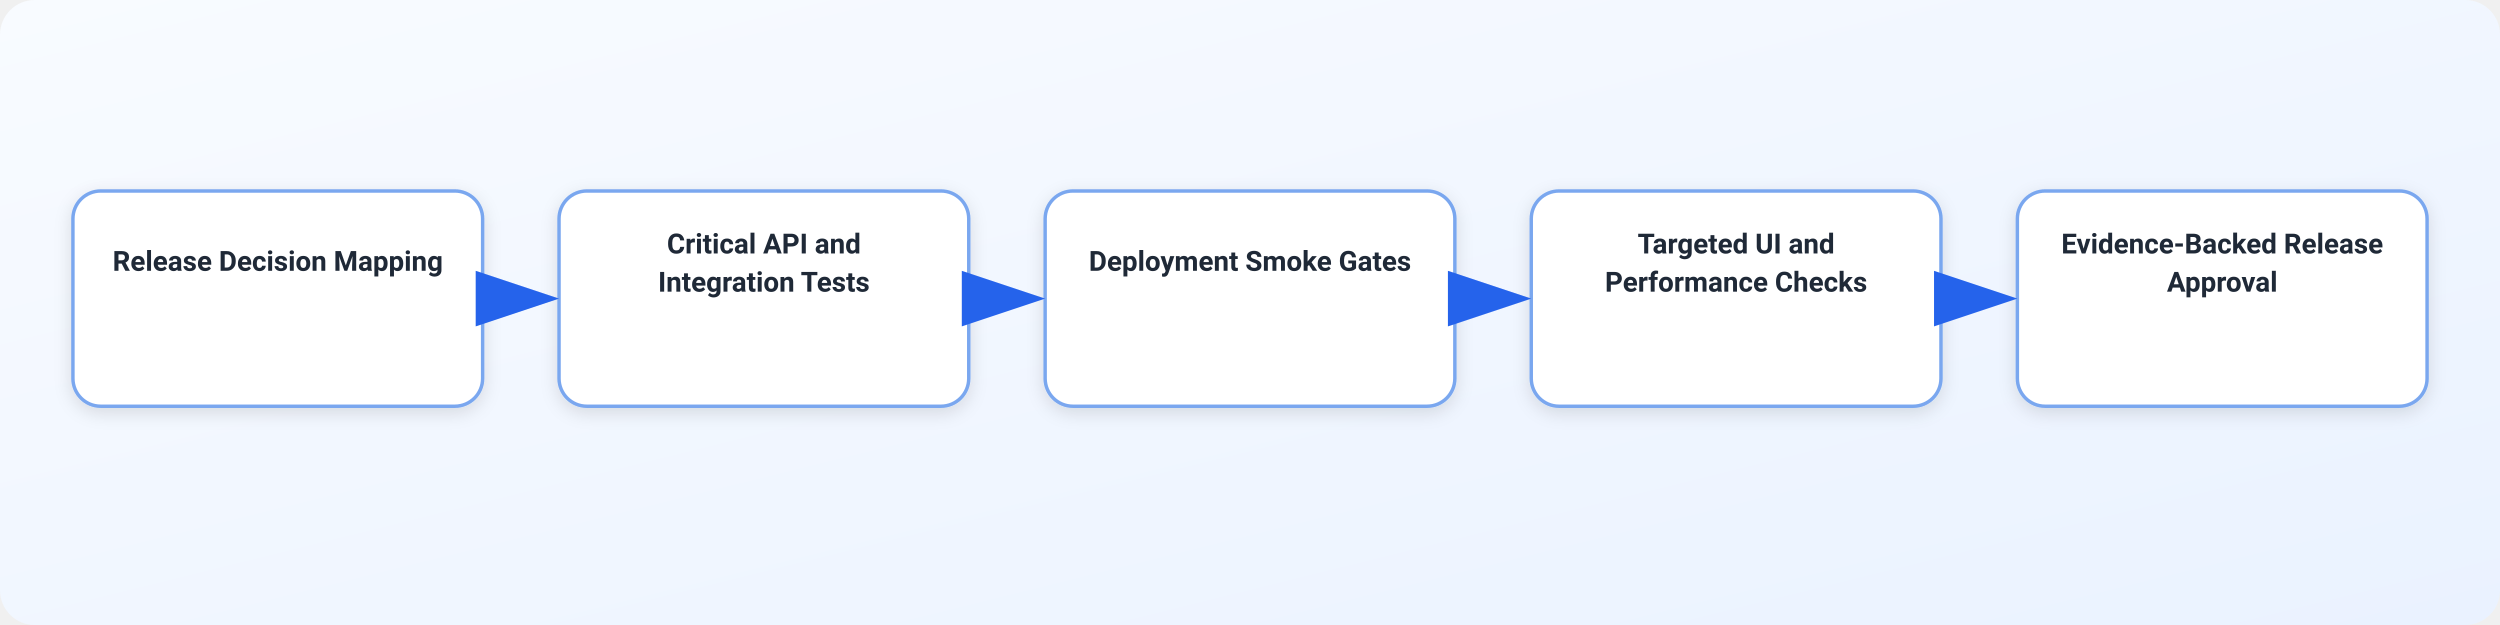
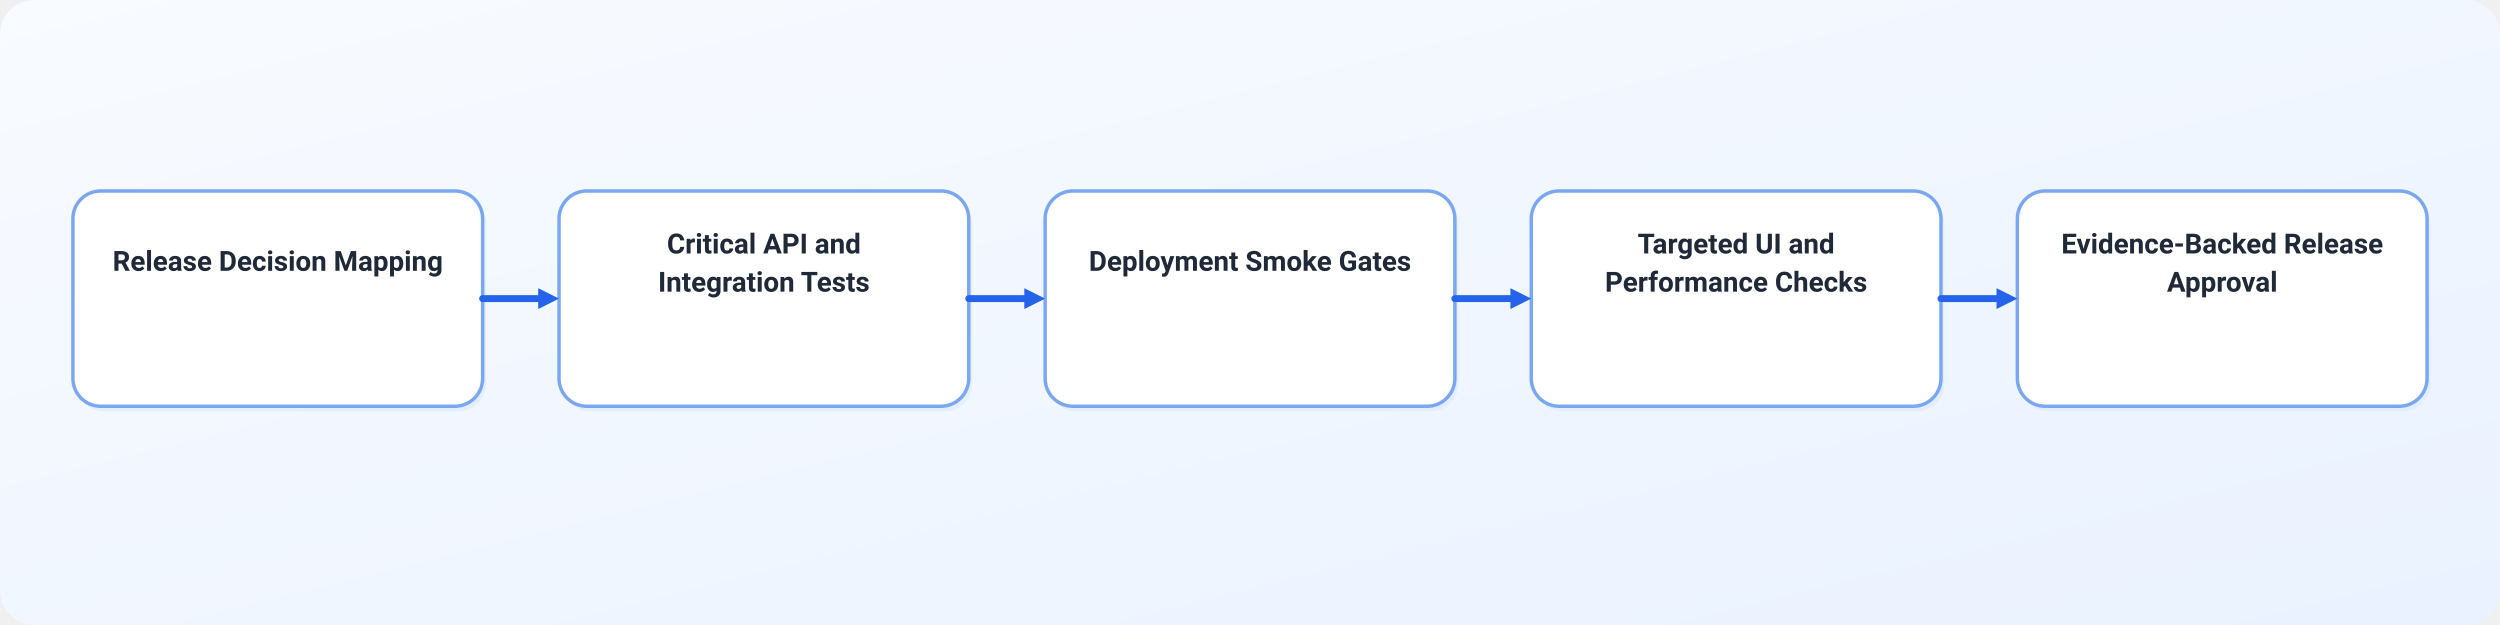
<svg xmlns="http://www.w3.org/2000/svg" viewBox="0 0 1440 360" role="img" aria-label="Flow diagram for insights-test-automation-regulated-cicd">
  <defs>
    <linearGradient id="bg" x1="0" y1="0" x2="1" y2="1">
      <stop offset="0%" stop-color="#f8fbff" />
      <stop offset="100%" stop-color="#eaf2ff" />
    </linearGradient>
-     <filter id="shadow" x="-10%" y="-10%" width="120%" height="140%">
-       <feDropShadow dx="0" dy="3" stdDeviation="5" flood-opacity="0.12" />
-     </filter>
-     <marker id="arrow" markerWidth="12" markerHeight="8" refX="10" refY="4" orient="auto">
-       <path d="M0,0 L12,4 L0,8 z" fill="#2563eb" />
-     </marker>
  </defs>
  <rect width="1440" height="360" rx="20" fill="url(#bg)" />
-   <rect x="42" y="110" width="236" height="124" rx="16" fill="#ffffff" stroke="#7aa7ef" stroke-width="2" filter="url(#shadow)" />
+   <rect x="44" y="113" width="236" height="124" rx="16" fill="#dbeafe" opacity="0.6" />
+   <rect x="42" y="110" width="236" height="124" rx="16" fill="#ffffff" stroke="#7aa7ef" stroke-width="2" />
  <text x="160.0" y="156" text-anchor="middle" fill="#1f2937" font-size="16" font-family="ui-sans-serif, system-ui, -apple-system, Segoe UI, Roboto, Arial" font-weight="600">Release Decision Mapping</text>
-   <rect x="322" y="110" width="236" height="124" rx="16" fill="#ffffff" stroke="#7aa7ef" stroke-width="2" filter="url(#shadow)" />
+   <rect x="324" y="113" width="236" height="124" rx="16" fill="#dbeafe" opacity="0.6" />
+   <rect x="322" y="110" width="236" height="124" rx="16" fill="#ffffff" stroke="#7aa7ef" stroke-width="2" />
  <text x="440.0" y="146" text-anchor="middle" fill="#1f2937" font-size="16" font-family="ui-sans-serif, system-ui, -apple-system, Segoe UI, Roboto, Arial" font-weight="600">Critical API and</text>
  <text x="440.0" y="168" text-anchor="middle" fill="#1f2937" font-size="16" font-family="ui-sans-serif, system-ui, -apple-system, Segoe UI, Roboto, Arial" font-weight="600">Integration Tests</text>
-   <rect x="602" y="110" width="236" height="124" rx="16" fill="#ffffff" stroke="#7aa7ef" stroke-width="2" filter="url(#shadow)" />
+   <rect x="604" y="113" width="236" height="124" rx="16" fill="#dbeafe" opacity="0.6" />
+   <rect x="602" y="110" width="236" height="124" rx="16" fill="#ffffff" stroke="#7aa7ef" stroke-width="2" />
  <text x="720.0" y="156" text-anchor="middle" fill="#1f2937" font-size="16" font-family="ui-sans-serif, system-ui, -apple-system, Segoe UI, Roboto, Arial" font-weight="600">Deployment Smoke Gates</text>
-   <rect x="882" y="110" width="236" height="124" rx="16" fill="#ffffff" stroke="#7aa7ef" stroke-width="2" filter="url(#shadow)" />
+   <rect x="884" y="113" width="236" height="124" rx="16" fill="#dbeafe" opacity="0.6" />
+   <rect x="882" y="110" width="236" height="124" rx="16" fill="#ffffff" stroke="#7aa7ef" stroke-width="2" />
  <text x="1000.0" y="146" text-anchor="middle" fill="#1f2937" font-size="16" font-family="ui-sans-serif, system-ui, -apple-system, Segoe UI, Roboto, Arial" font-weight="600">Targeted UI and</text>
  <text x="1000.0" y="168" text-anchor="middle" fill="#1f2937" font-size="16" font-family="ui-sans-serif, system-ui, -apple-system, Segoe UI, Roboto, Arial" font-weight="600">Performance Checks</text>
-   <rect x="1162" y="110" width="236" height="124" rx="16" fill="#ffffff" stroke="#7aa7ef" stroke-width="2" filter="url(#shadow)" />
+   <rect x="1164" y="113" width="236" height="124" rx="16" fill="#dbeafe" opacity="0.6" />
+   <rect x="1162" y="110" width="236" height="124" rx="16" fill="#ffffff" stroke="#7aa7ef" stroke-width="2" />
  <text x="1280.0" y="146" text-anchor="middle" fill="#1f2937" font-size="16" font-family="ui-sans-serif, system-ui, -apple-system, Segoe UI, Roboto, Arial" font-weight="600">Evidence-Backed Release</text>
  <text x="1280.0" y="168" text-anchor="middle" fill="#1f2937" font-size="16" font-family="ui-sans-serif, system-ui, -apple-system, Segoe UI, Roboto, Arial" font-weight="600">Approval</text>
-   <line x1="278.0" y1="172.0" x2="314.0" y2="172.0" stroke="#2563eb" stroke-width="4" marker-end="url(#arrow)" />
-   <line x1="558.0" y1="172.0" x2="594.0" y2="172.0" stroke="#2563eb" stroke-width="4" marker-end="url(#arrow)" />
-   <line x1="838.0" y1="172.0" x2="874.0" y2="172.0" stroke="#2563eb" stroke-width="4" marker-end="url(#arrow)" />
-   <line x1="1118.0" y1="172.0" x2="1154.0" y2="172.0" stroke="#2563eb" stroke-width="4" marker-end="url(#arrow)" />
+   <line x1="278.0" y1="172.0" x2="310.0" y2="172.0" stroke="#2563eb" stroke-width="4" stroke-linecap="round" />
+   <polygon points="310.0,166.0 322.0,172.0 310.0,178.0" fill="#2563eb" />
+   <line x1="558.0" y1="172.0" x2="590.0" y2="172.0" stroke="#2563eb" stroke-width="4" stroke-linecap="round" />
+   <polygon points="590.0,166.0 602.0,172.0 590.0,178.0" fill="#2563eb" />
+   <line x1="838.0" y1="172.0" x2="870.0" y2="172.0" stroke="#2563eb" stroke-width="4" stroke-linecap="round" />
+   <polygon points="870.0,166.0 882.0,172.0 870.0,178.0" fill="#2563eb" />
+   <line x1="1118.0" y1="172.0" x2="1150.0" y2="172.0" stroke="#2563eb" stroke-width="4" stroke-linecap="round" />
+   <polygon points="1150.0,166.0 1162.0,172.0 1150.0,178.0" fill="#2563eb" />
</svg>
